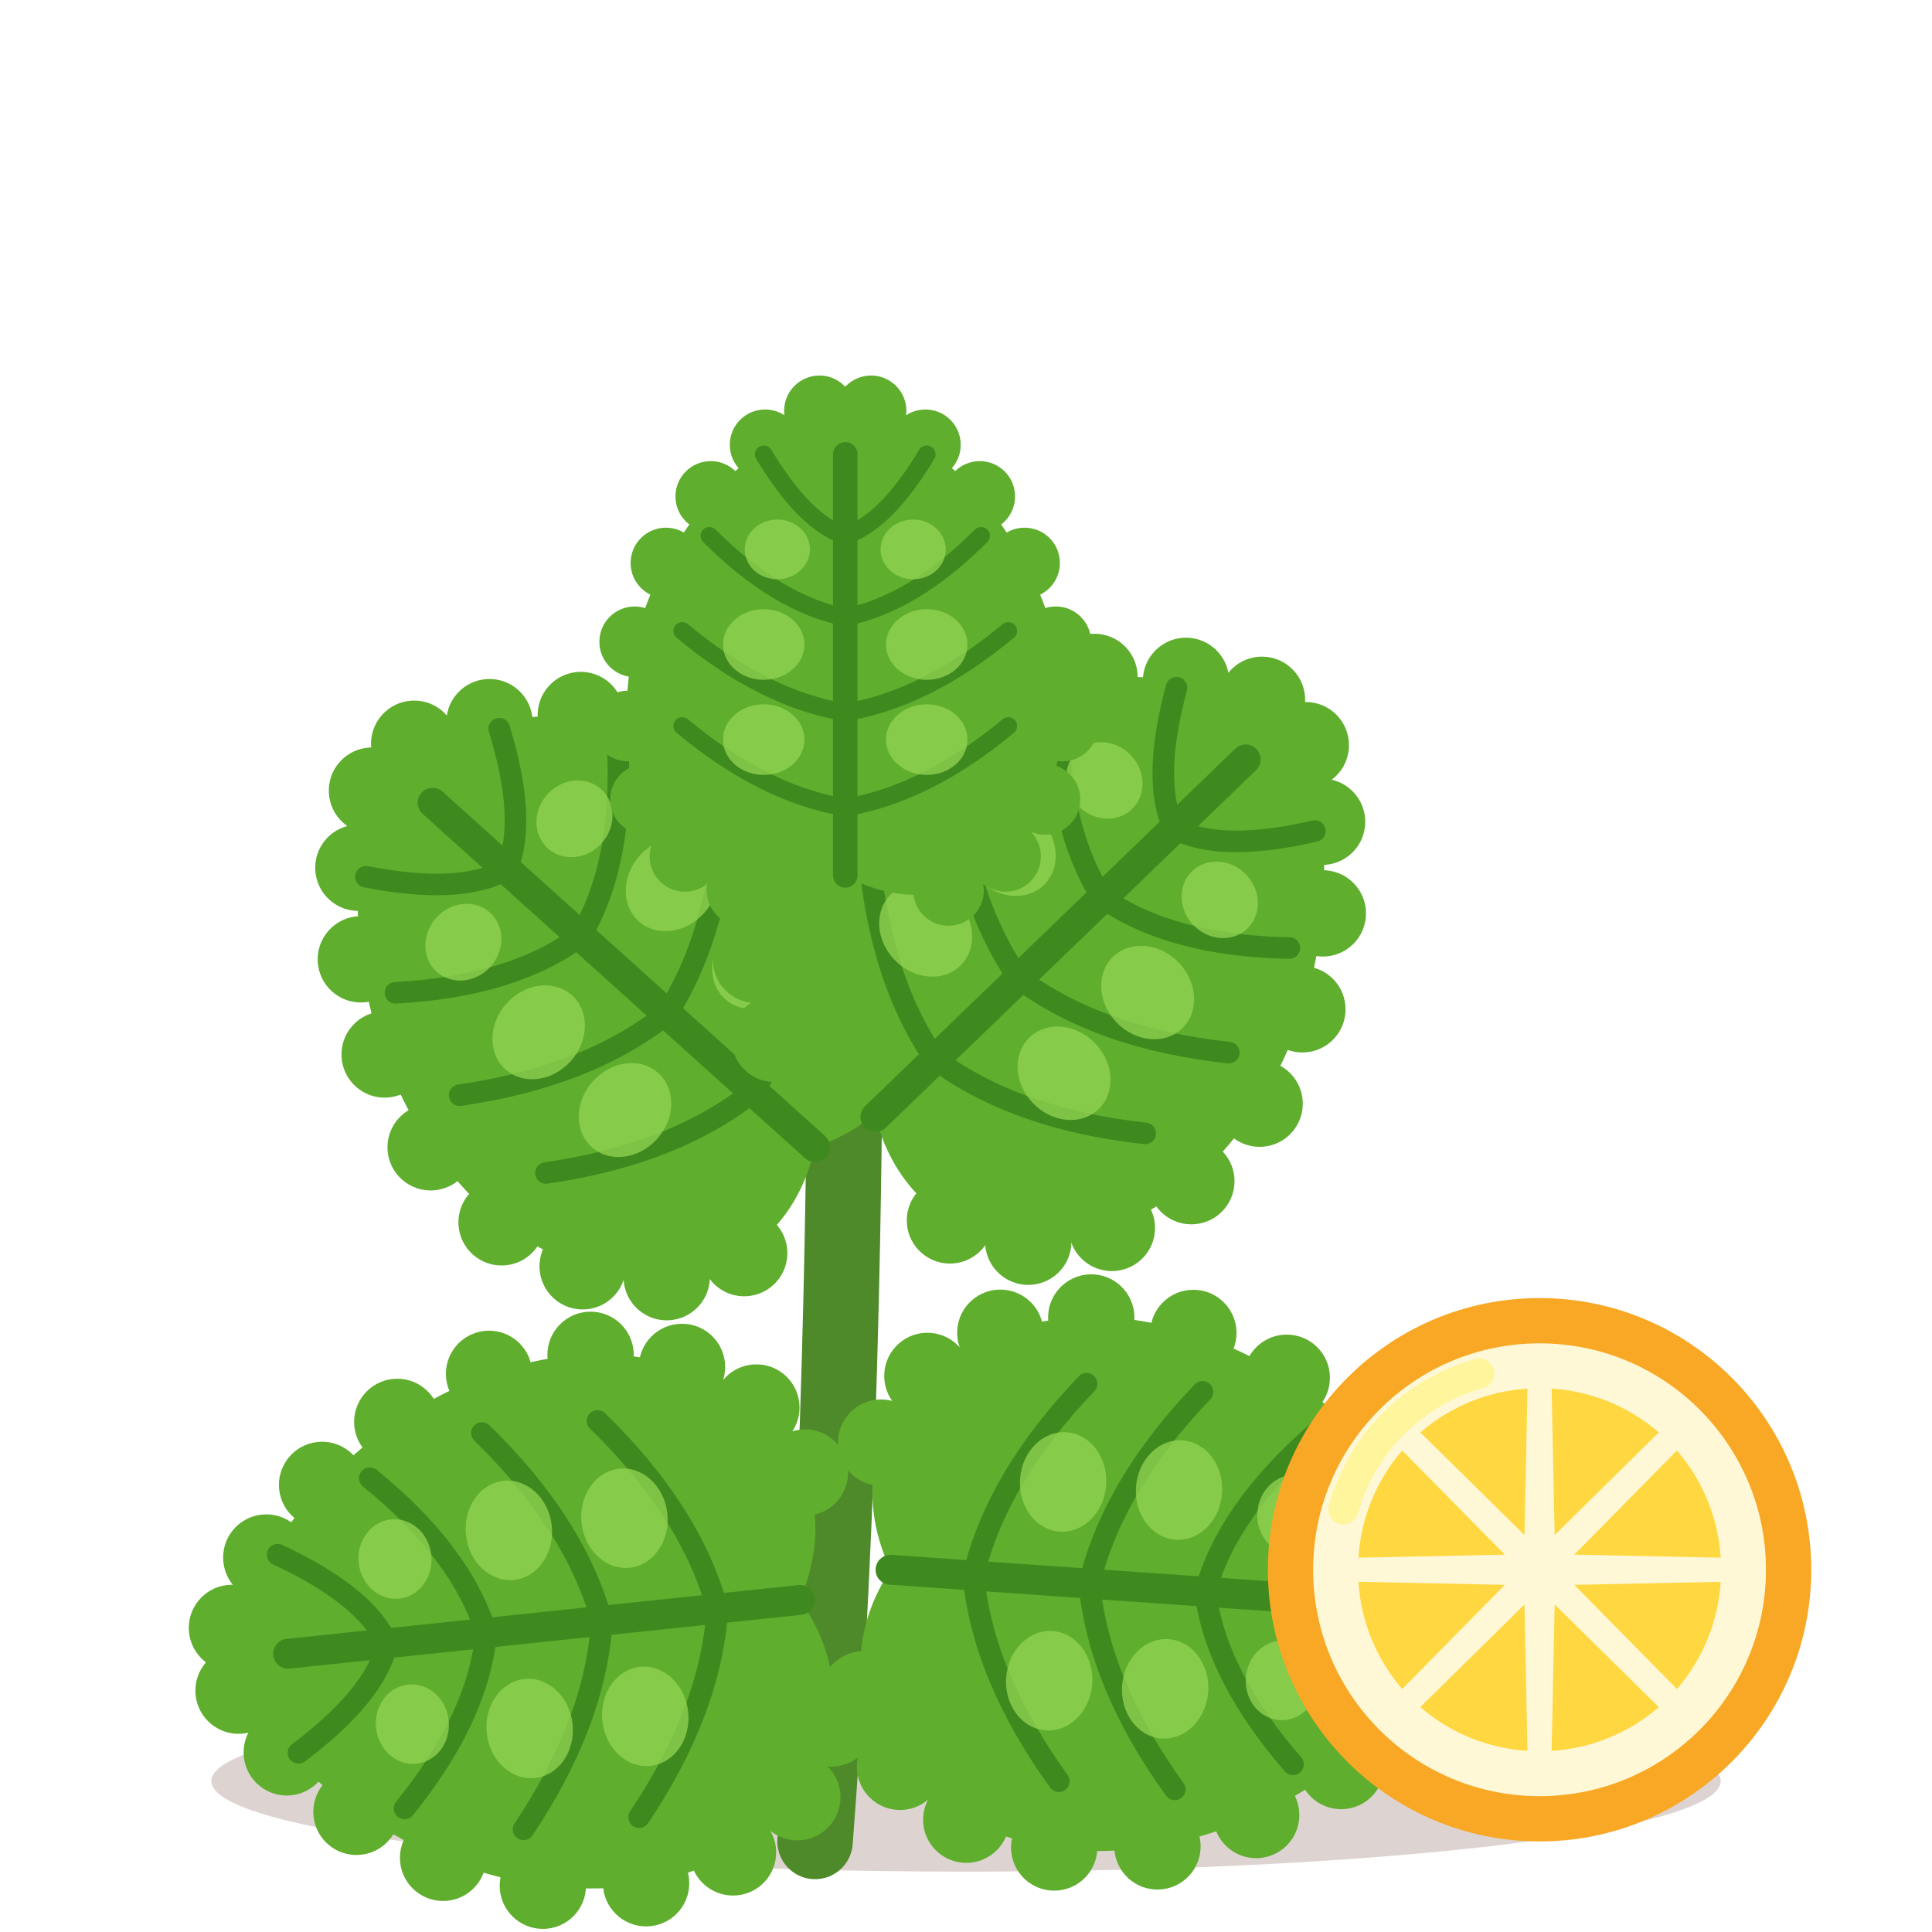
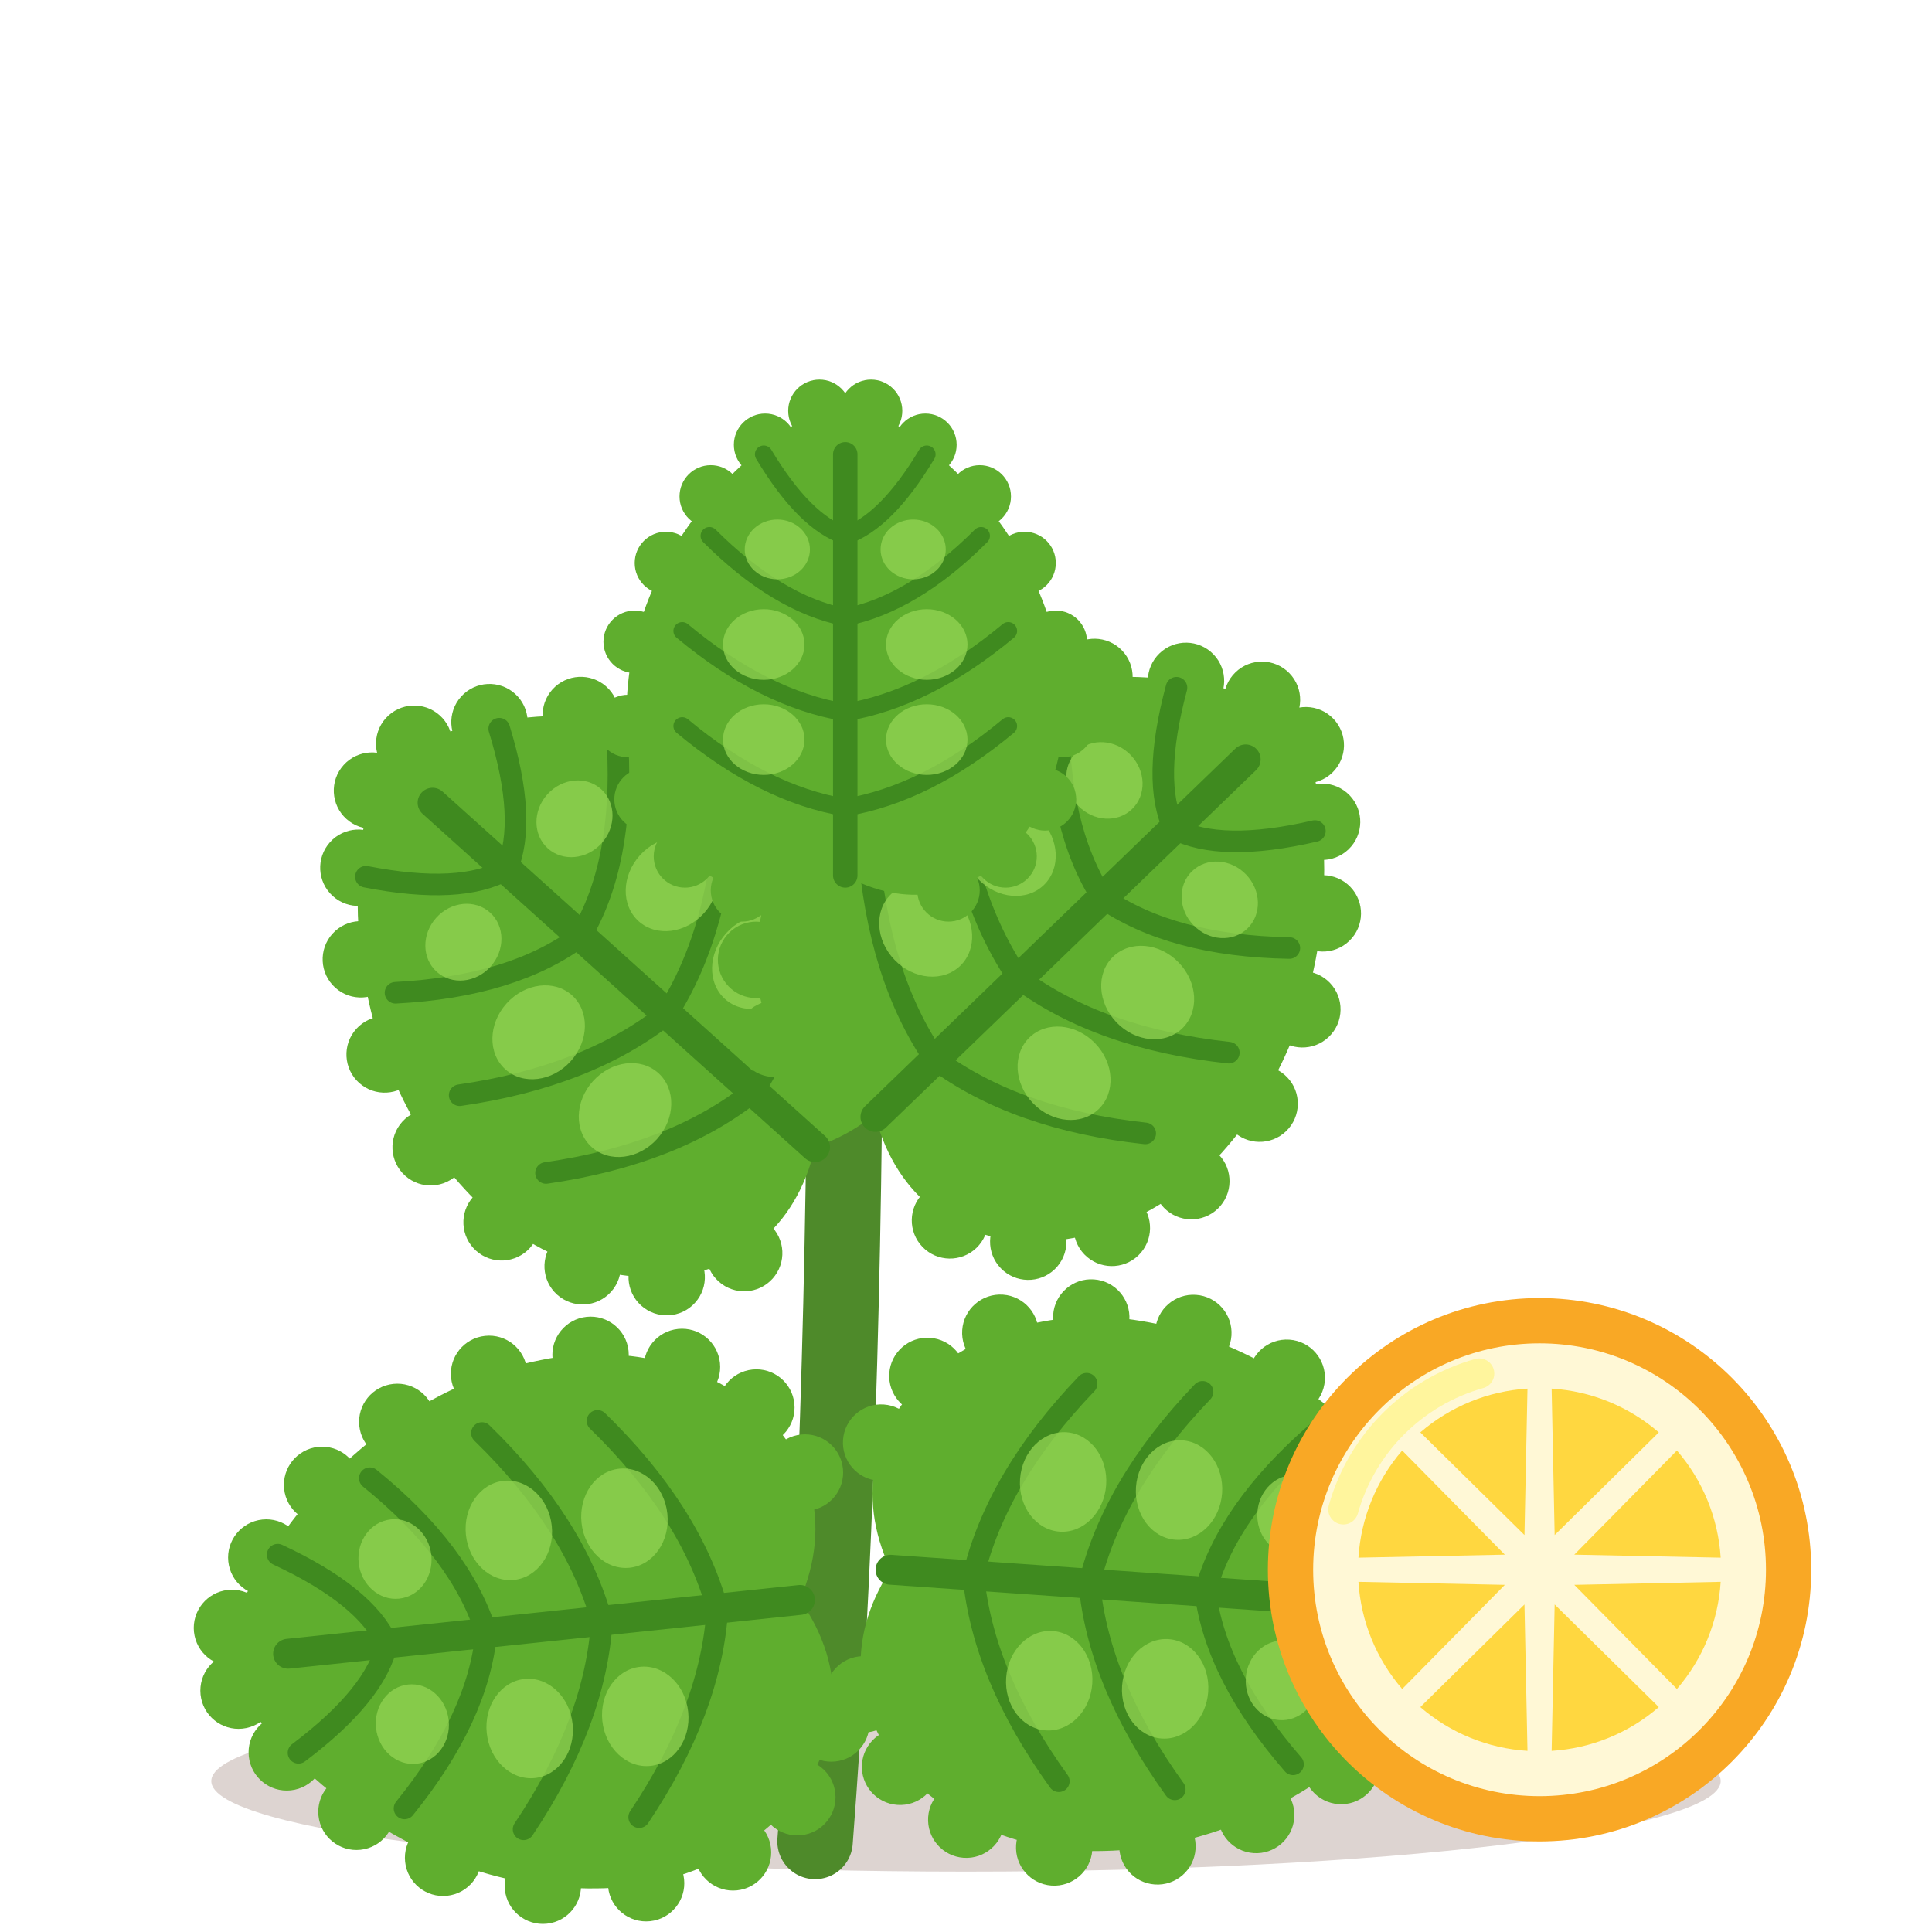
<svg xmlns="http://www.w3.org/2000/svg" viewBox="0 0 128 128">
  <defs>
    <g id="lb">
      <g fill="#5fae2e">
-         <circle cx="-7.6" cy="1.1" r="2.6" />
-         <circle cx="-11.8" cy="-1.4" r="2.6" />
-         <circle cx="-14.7" cy="-5.6" r="2.6" />
-         <circle cx="-16" cy="-11" r="2.6" />
-         <circle cx="-15.5" cy="-17.2" r="2.6" />
-         <circle cx="-13.2" cy="-23" r="2.6" />
-         <circle cx="-9.9" cy="-27.9" r="2.6" />
-         <circle cx="-5.9" cy="-31.7" r="2.6" />
-         <circle cx="-1.9" cy="-34.2" r="2.6" />
-         <circle cx="1.9" cy="-34.2" r="2.6" />
-         <circle cx="5.9" cy="-31.7" r="2.6" />
-         <circle cx="9.9" cy="-27.9" r="2.6" />
-         <circle cx="13.2" cy="-23" r="2.6" />
-         <circle cx="15.5" cy="-17.2" r="2.6" />
-         <circle cx="16" cy="-11" r="2.6" />
-         <circle cx="14.7" cy="-5.6" r="2.6" />
-         <circle cx="11.8" cy="-1.4" r="2.6" />
-         <circle cx="7.6" cy="1.1" r="2.6" />
+         <circle cx="-7.6" cy="1.1" r="2.3" />
+         <circle cx="-11.8" cy="-1.4" r="2.3" />
+         <circle cx="-14.7" cy="-5.6" r="2.3" />
+         <circle cx="-16" cy="-11" r="2.3" />
+         <circle cx="-15.5" cy="-17.2" r="2.3" />
+         <circle cx="-13.2" cy="-23" r="2.3" />
+         <circle cx="-9.9" cy="-27.9" r="2.3" />
+         <circle cx="-5.9" cy="-31.7" r="2.3" />
+         <circle cx="-1.9" cy="-34.2" r="2.3" />
+         <circle cx="1.9" cy="-34.2" r="2.3" />
+         <circle cx="5.9" cy="-31.7" r="2.3" />
+         <circle cx="9.9" cy="-27.9" r="2.3" />
+         <circle cx="13.2" cy="-23" r="2.3" />
+         <circle cx="15.5" cy="-17.2" r="2.3" />
+         <circle cx="16" cy="-11" r="2.3" />
+         <circle cx="14.7" cy="-5.6" r="2.3" />
+         <circle cx="11.8" cy="-1.4" r="2.3" />
+         <circle cx="7.6" cy="1.1" r="2.3" />
        <path d="M0 0C-9 5 -17 -4 -16 -14C-15 -25 -6 -33 0 -35C6 -33 15 -25 16 -14C17 -4 9 5 0 0Z" />
      </g>
      <path d="M0 0V-31" stroke="#3f8a1f" stroke-width="1.8" stroke-linecap="round" />
      <path d="M0 -5Q6 -6 12 -11M0 -5Q-6 -6 -12 -11M0 -12Q6 -13 12 -18M0 -12Q-6 -13 -12 -18M0 -19Q5 -20 10 -25M0 -19Q-5 -20 -10 -25M0 -25Q3 -26 6 -31M0 -25Q-3 -26 -6 -31" stroke="#3f8a1f" stroke-width="1.3" fill="none" stroke-linecap="round" />
      <g fill="#93d453" opacity=".75">
        <ellipse cx="6" cy="-10" rx="3" ry="2.6" />
        <ellipse cx="-6" cy="-10" rx="3" ry="2.6" />
        <ellipse cx="6" cy="-17" rx="3" ry="2.6" />
        <ellipse cx="-6" cy="-17" rx="3" ry="2.6" />
        <ellipse cx="5" cy="-24" rx="2.4" ry="2.2" />
        <ellipse cx="-5" cy="-24" rx="2.4" ry="2.2" />
      </g>
    </g>
  </defs>
  <ellipse cx="64" cy="118" rx="50" ry="6" fill="#8d6e63" opacity=".3" />
  <path d="M54 122Q56 96 56 62" stroke="#4e8a2a" stroke-width="5" fill="none" stroke-linecap="round" />
  <use href="#lb" transform="translate(53 106) rotate(-96) scale(1.1)" />
  <use href="#lb" transform="translate(59 104) rotate(94) scale(1.1)" />
  <use href="#lb" transform="translate(54 76) rotate(-48) scale(1.1)" />
  <use href="#lb" transform="translate(58 74) rotate(46) scale(1.1)" />
  <use href="#lb" transform="translate(56 58) scale(0.9)" />
  <circle cx="102" cy="104" r="18" fill="#f9a825" />
  <circle cx="102" cy="104" r="15" fill="#fff8d6" />
  <path d="M103 101.7L102.8 92A12 12 0 0 1 109.9 94.9Z" fill="#ffd740" />
  <path d="M104.3 103L111.1 96.1A12 12 0 0 1 114 103.2Z" fill="#ffd740" />
  <path d="M104.3 105L114 104.8A12 12 0 0 1 111.1 111.9Z" fill="#ffd740" />
  <path d="M103 106.3L109.9 113.1A12 12 0 0 1 102.8 116Z" fill="#ffd740" />
  <path d="M101 106.3L101.2 116A12 12 0 0 1 94.1 113.1Z" fill="#ffd740" />
  <path d="M99.7 105L92.9 111.9A12 12 0 0 1 90 104.8Z" fill="#ffd740" />
  <path d="M99.7 103L90 103.2A12 12 0 0 1 92.9 96.1Z" fill="#ffd740" />
  <path d="M101 101.7L94.1 94.9A12 12 0 0 1 101.2 92Z" fill="#ffd740" />
  <path d="M89 100A13 13 0 0 1 98 91" stroke="#fff59d" stroke-width="2" fill="none" stroke-linecap="round" />
</svg>
